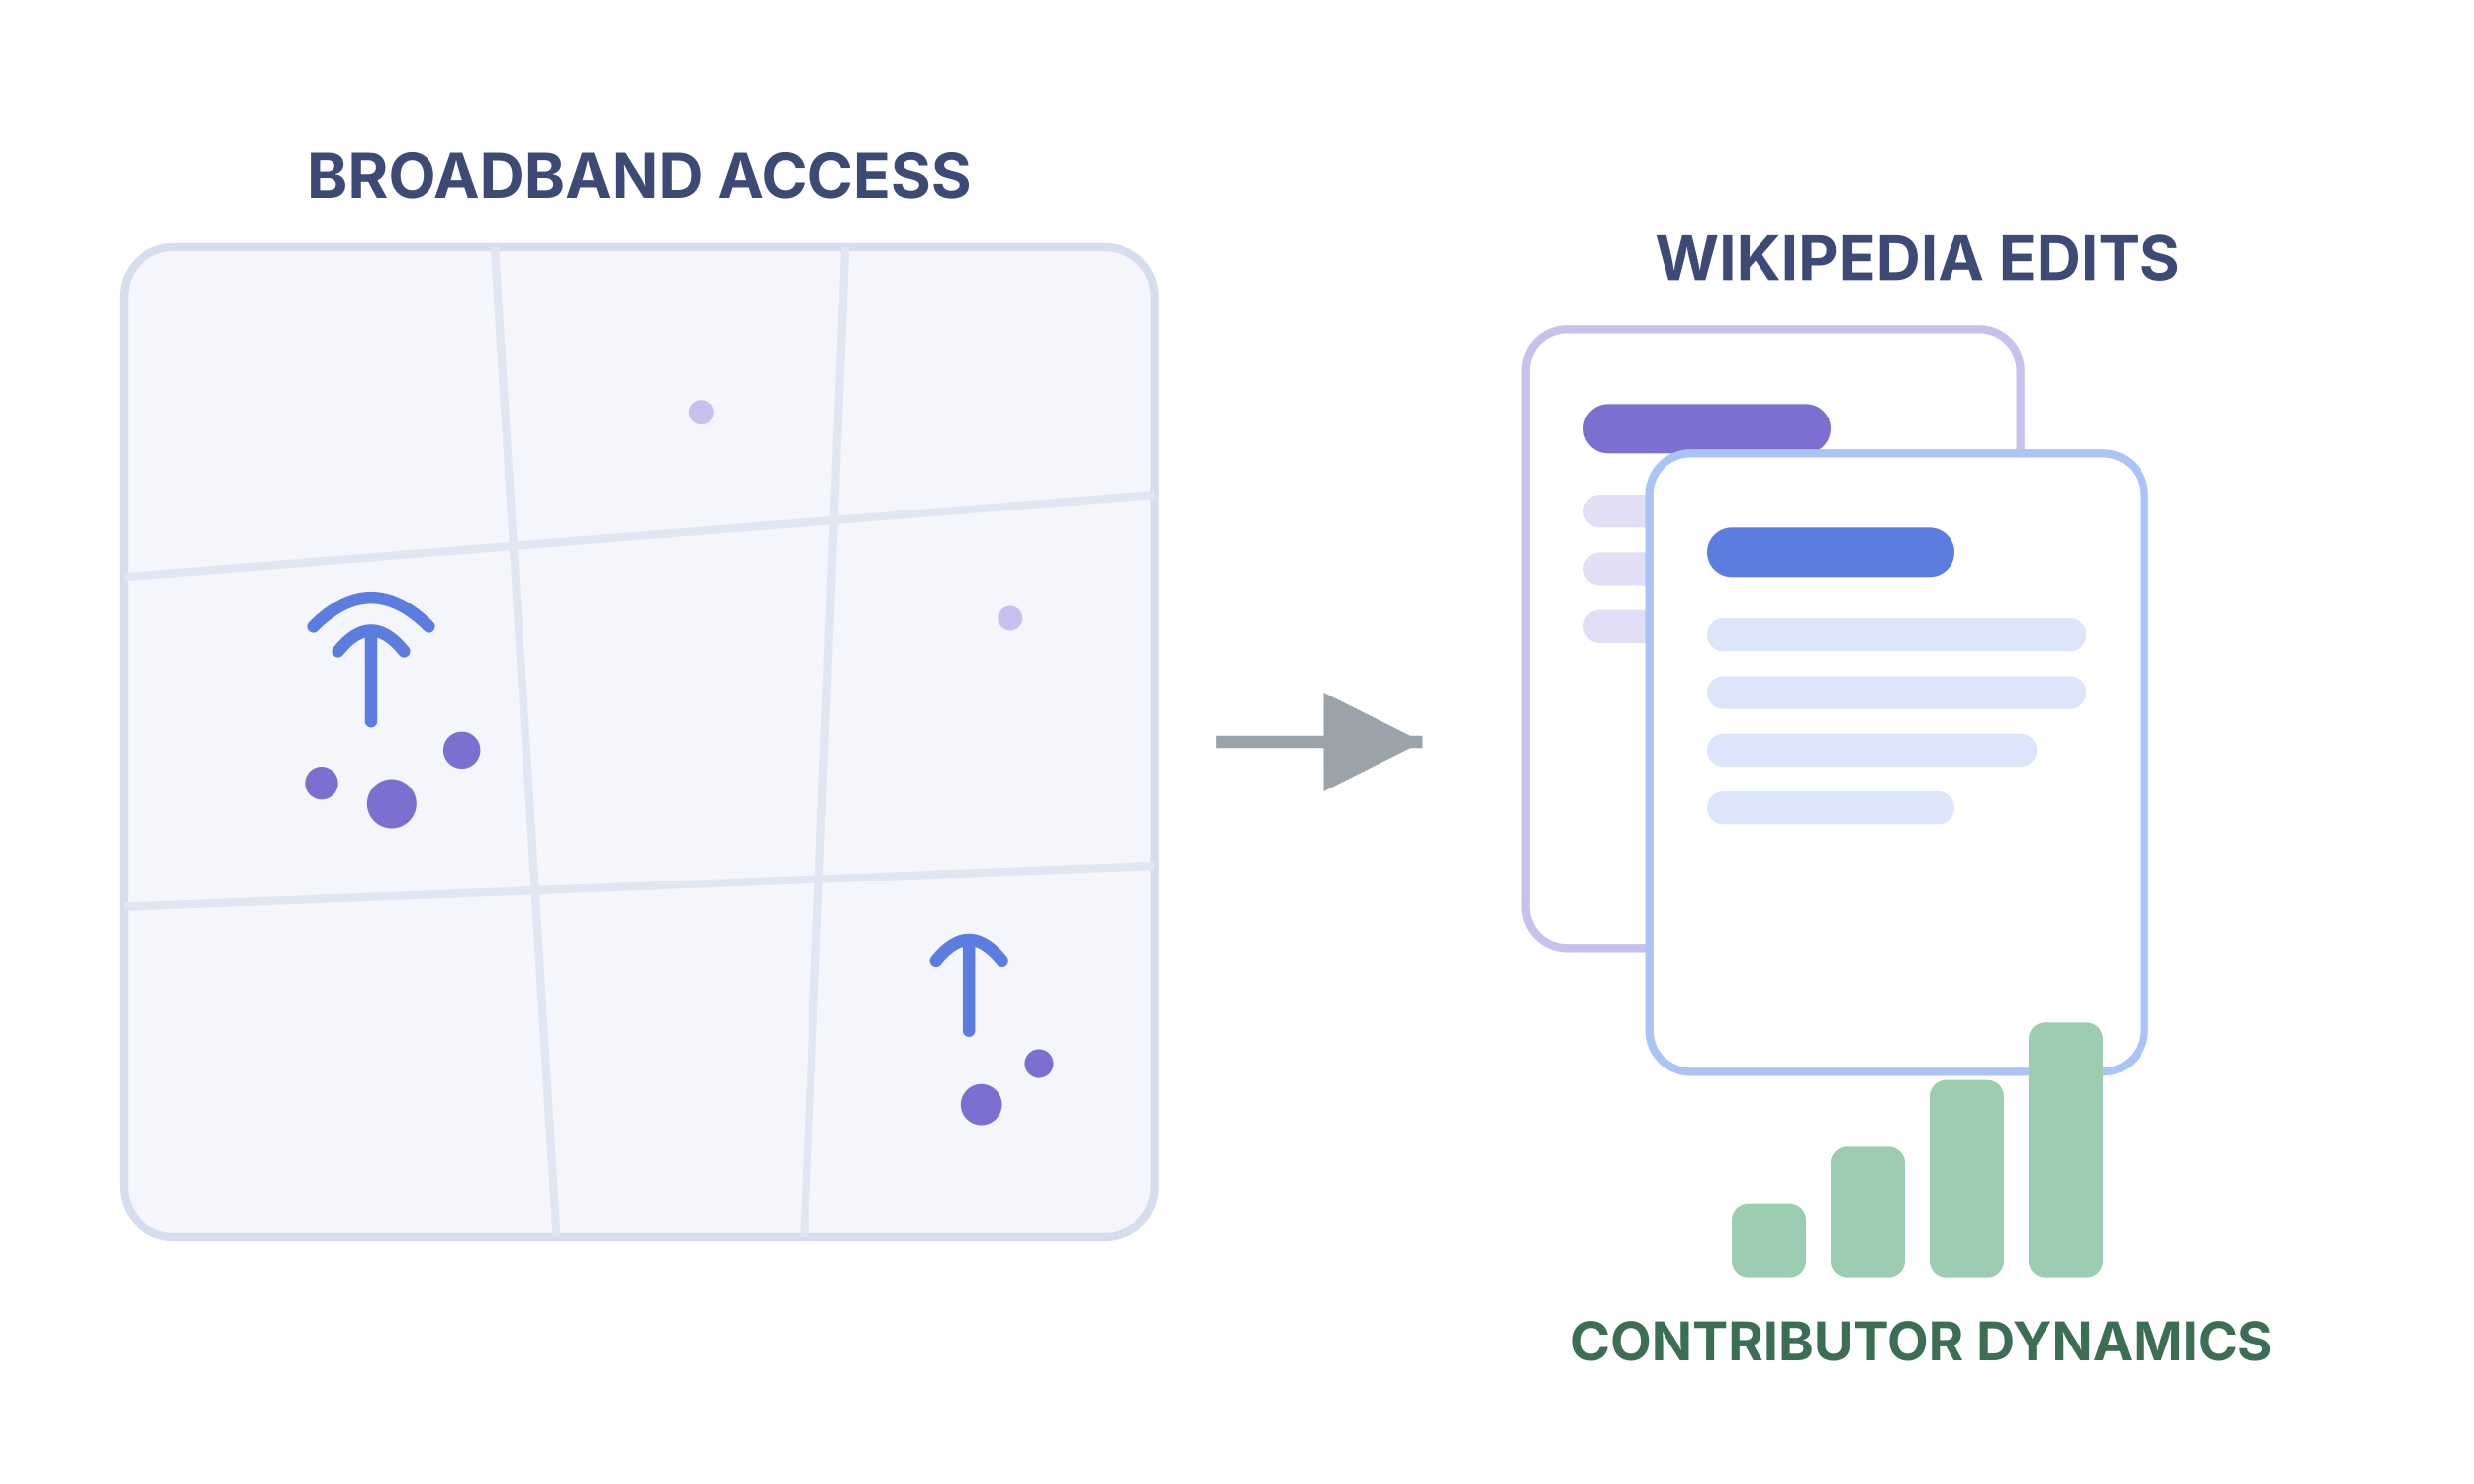
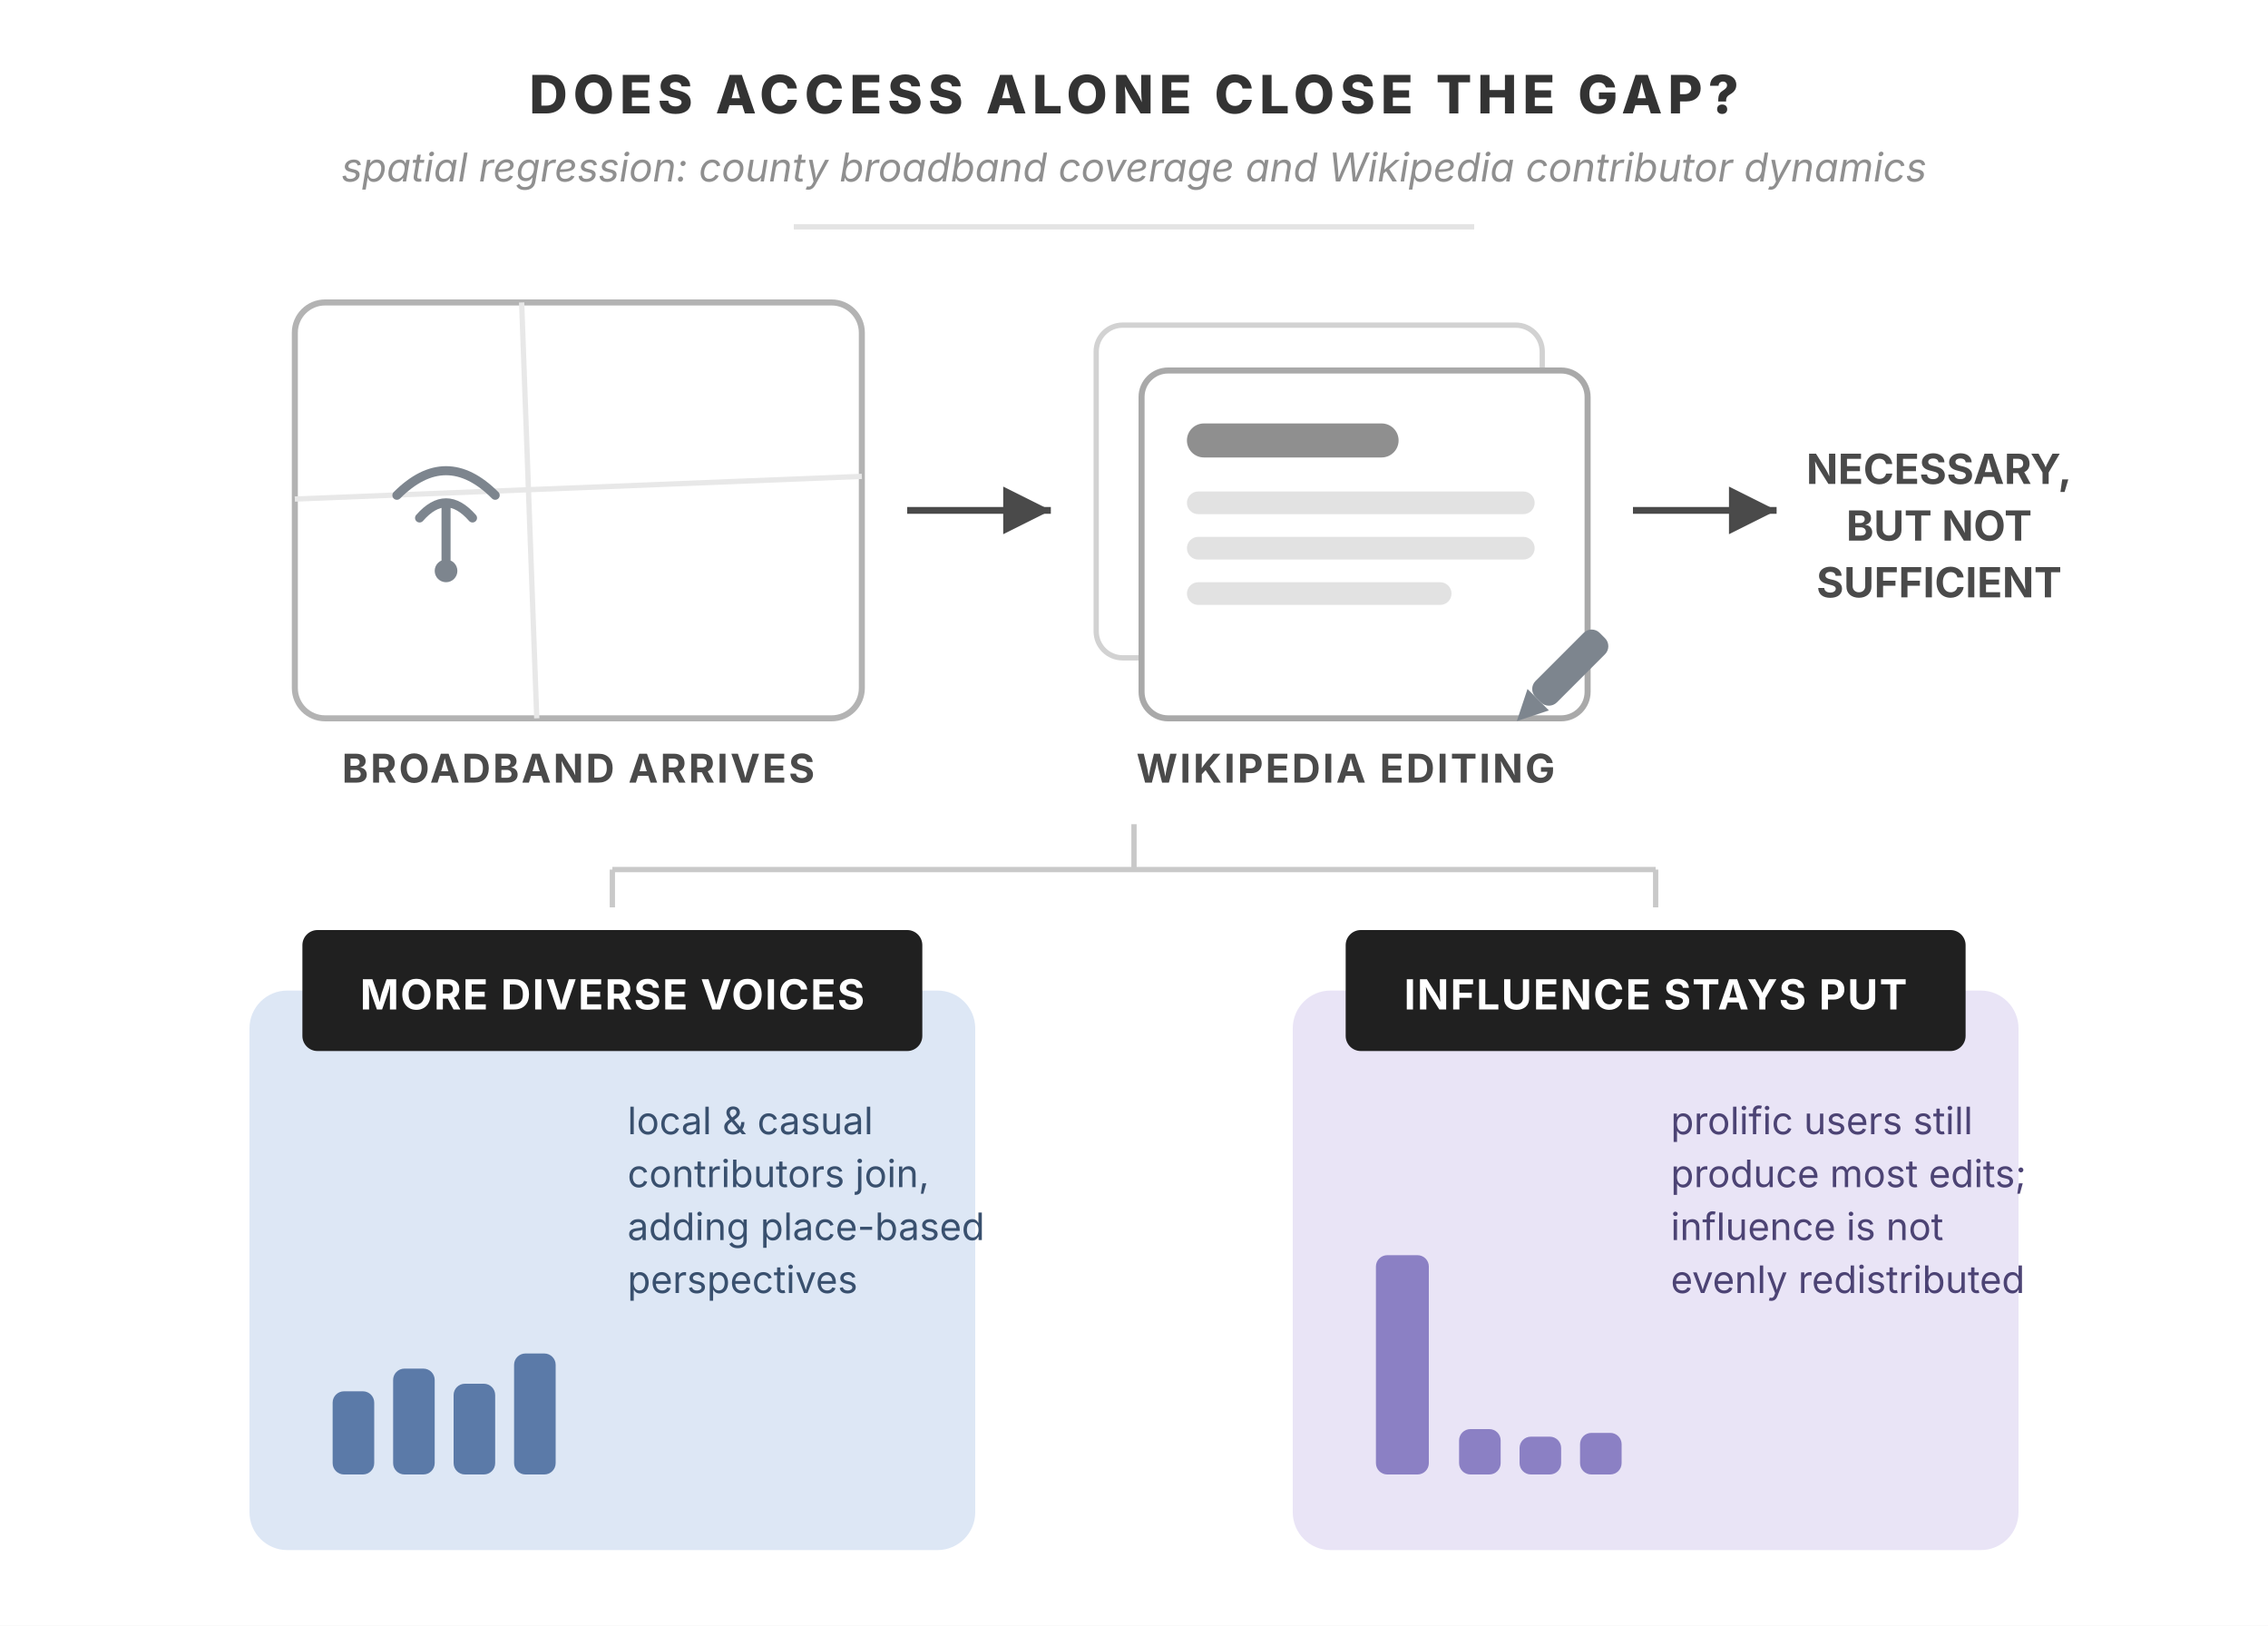
- <svg xmlns="http://www.w3.org/2000/svg" viewBox="0 0 600 360" font-family="Inter,-apple-system,Segoe UI,sans-serif">
-   <rect width="600" height="360" fill="#ffffff" />
-   <rect x="30" y="60" width="250" height="240" rx="12" fill="#f4f6fb" stroke="#d5ddef" stroke-width="2" />
-   <path d="M 30 140 L 280 120 M 30 220 L 280 210 M 120 60 L 135 300 M 205 60 L 195 300" stroke="#e0e6f2" stroke-width="2" />
-   <g stroke="#5b7de0" stroke-width="3" fill="none" stroke-linecap="round">
-     <path d="M 90 175 L 90 155" />
-     <path d="M 82 158 Q 90 148 98 158" />
-     <path d="M 76 152 Q 90 138 104 152" />
-     <path d="M 235 250 L 235 230" />
-     <path d="M 227 233 Q 235 223 243 233" />
-   </g>
-   <g fill="#7b6fd0">
-     <circle cx="95" cy="195" r="6" />
-     <circle cx="112" cy="182" r="4.5" />
-     <circle cx="78" cy="190" r="4" />
-     <circle cx="238" cy="268" r="5" />
-     <circle cx="252" cy="258" r="3.5" />
-   </g>
-   <g fill="#c9c0ee">
-     <circle cx="170" cy="100" r="3" />
-     <circle cx="245" cy="150" r="3" />
-   </g>
-   <text x="155" y="48" font-size="15" font-weight="700" fill="#3d4a75" text-anchor="middle">BROADBAND ACCESS</text>
-   <path d="M 295 180 L 345 180" stroke="#9aa2aa" stroke-width="3" marker-end="url(#a)" />
+ <svg xmlns="http://www.w3.org/2000/svg" viewBox="0 0 600 430" font-family="-apple-system,Segoe UI,sans-serif">
+   <rect width="600" height="430" fill="#ffffff" />
  <defs>
-     <marker id="a" markerWidth="10" markerHeight="10" refX="8" refY="4" orient="auto">
-       <path d="M0,0 L8,4 L0,8 Z" fill="#9aa2aa" />
+     <marker id="ah" markerWidth="9" markerHeight="9" refX="7" refY="3.5" orient="auto">
+       <path d="M0,0 L7,3.5 L0,7 Z" fill="#4a4a4a" />
    </marker>
  </defs>
+   <text x="300" y="30" font-size="14" font-weight="800" fill="#333333" text-anchor="middle" letter-spacing="1.5">DOES ACCESS ALONE CLOSE THE GAP?</text>
+   <text x="300" y="48" font-size="10.5" fill="#8f8f8f" text-anchor="middle" font-style="italic">spatial regression: county broadband coverage and Wikipedia contributor dynamics</text>
+   <line x1="210" y1="60" x2="390" y2="60" stroke="#e4e4e4" stroke-width="1.4" />
  <g>
-     <rect x="370" y="80" width="120" height="150" rx="10" fill="#ffffff" stroke="#c9c0ee" stroke-width="2" />
-     <rect x="384" y="98" width="60" height="12" rx="6" fill="#7b6fd0" />
-     <rect x="384" y="120" width="92" height="8" rx="4" fill="#e3def5" />
-     <rect x="384" y="134" width="92" height="8" rx="4" fill="#e3def5" />
-     <rect x="384" y="148" width="70" height="8" rx="4" fill="#e3def5" />
-     <rect x="400" y="110" width="120" height="150" rx="10" fill="#ffffff" stroke="#aac4f5" stroke-width="2" />
-     <rect x="414" y="128" width="60" height="12" rx="6" fill="#5b7de0" />
-     <rect x="414" y="150" width="92" height="8" rx="4" fill="#dbe6fa" />
-     <rect x="414" y="164" width="92" height="8" rx="4" fill="#dbe6fa" />
-     <rect x="414" y="178" width="80" height="8" rx="4" fill="#dbe6fa" />
-     <rect x="414" y="192" width="60" height="8" rx="4" fill="#dbe6fa" />
-     <g fill="#9ccdb0">
-       <rect x="420" y="292" width="18" height="18" rx="4" />
-       <rect x="444" y="278" width="18" height="32" rx="4" />
-       <rect x="468" y="262" width="18" height="48" rx="4" />
-       <rect x="492" y="248" width="18" height="62" rx="4" />
+     <rect x="78" y="80" width="150" height="110" rx="8" fill="#ffffff" stroke="#b3b3b3" stroke-width="1.6" />
+     <path d="M 78 132 L 228 126 M 138 80 L 142 190" stroke="#e8e8e8" stroke-width="1.4" />
+     <g stroke="#7d858e" stroke-width="2.4" fill="none" stroke-linecap="round">
+       <path d="M 118 148 L 118 134" />
+       <path d="M 111 137 Q 118 129 125 137" />
+       <path d="M 105 131 Q 118 118 131 131" />
    </g>
-     <text x="466" y="330" font-size="13" font-weight="700" fill="#3c6e54" text-anchor="middle">CONTRIBUTOR DYNAMICS</text>
-     <text x="465" y="68" font-size="15" font-weight="700" fill="#3d4a75" text-anchor="middle">WIKIPEDIA EDITS</text>
+     <circle cx="118" cy="151" r="3" fill="#7d858e" />
+     <text x="153" y="207" font-size="10.5" font-weight="700" fill="#4a4a4a" text-anchor="middle" letter-spacing="0.6">BROADBAND ARRIVES</text>
+   </g>
+   <line x1="240" y1="135" x2="278" y2="135" stroke="#4a4a4a" stroke-width="1.8" marker-end="url(#ah)" />
+   <g>
+     <rect x="290" y="86" width="118" height="88" rx="7" fill="#ffffff" stroke="#d2d2d2" stroke-width="1.4" />
+     <rect x="302" y="98" width="118" height="92" rx="7" fill="#ffffff" stroke="#a9a9a9" stroke-width="1.6" />
+     <rect x="314" y="112" width="56" height="9" rx="4.5" fill="#8f8f8f" />
+     <rect x="314" y="130" width="92" height="6" rx="3" fill="#e2e2e2" />
+     <rect x="314" y="142" width="92" height="6" rx="3" fill="#e2e2e2" />
+     <rect x="314" y="154" width="70" height="6" rx="3" fill="#e2e2e2" />
+     <g transform="rotate(45 414 178)">
+       <rect x="410" y="164" width="8" height="24" rx="3" fill="#7d858e" />
+       <path d="M 410 188 L 414 196 L 418 188 Z" fill="#7d858e" />
+     </g>
+     <text x="356" y="207" font-size="10.5" font-weight="700" fill="#4a4a4a" text-anchor="middle" letter-spacing="0.6">WIKIPEDIA EDITING</text>
+   </g>
+   <line x1="432" y1="135" x2="470" y2="135" stroke="#4a4a4a" stroke-width="1.8" marker-end="url(#ah)" />
+   <text x="513" y="128" font-size="11" font-weight="700" fill="#4a4a4a" text-anchor="middle">NECESSARY,</text>
+   <text x="513" y="143" font-size="11" font-weight="700" fill="#4a4a4a" text-anchor="middle">BUT NOT</text>
+   <text x="513" y="158" font-size="11" font-weight="700" fill="#4a4a4a" text-anchor="middle">SUFFICIENT</text>
+   <path d="M 300 218 L 300 230 M 162 230 L 438 230 M 162 230 L 162 240 M 438 230 L 438 240" stroke="#c9c9c9" stroke-width="1.4" fill="none" />
+   <g>
+     <rect x="66" y="262" width="192" height="148" rx="10" fill="#dde7f5" />
+     <rect x="80" y="246" width="164" height="32" rx="4" fill="#202020" />
+     <text x="162" y="267" font-size="11" font-weight="700" fill="#ffffff" text-anchor="middle" letter-spacing="0.4">MORE DIVERSE VOICES</text>
+     <g fill="#5b7aa8">
+       <rect x="88" y="368" width="11" height="22" rx="3" />
+       <rect x="104" y="362" width="11" height="28" rx="3" />
+       <rect x="120" y="366" width="11" height="24" rx="3" />
+       <rect x="136" y="358" width="11" height="32" rx="3" />
+     </g>
+     <g font-size="10" fill="#39506e">
+       <text x="166" y="300">local &amp; casual</text>
+       <text x="166" y="314">contributors join,</text>
+       <text x="166" y="328">adding place-based</text>
+       <text x="166" y="342">perspectives</text>
+     </g>
+   </g>
+   <g>
+     <rect x="342" y="262" width="192" height="148" rx="10" fill="#e9e4f6" />
+     <rect x="356" y="246" width="164" height="32" rx="4" fill="#202020" />
+     <text x="438" y="267" font-size="11" font-weight="700" fill="#ffffff" text-anchor="middle" letter-spacing="0.4">INFLUENCE STAYS PUT</text>
+     <g fill="#8b80c4">
+       <rect x="364" y="332" width="14" height="58" rx="3" />
+       <rect x="386" y="378" width="11" height="12" rx="3" />
+       <rect x="402" y="380" width="11" height="10" rx="3" />
+       <rect x="418" y="379" width="11" height="11" rx="3" />
+     </g>
+     <g font-size="10" fill="#4c4374">
+       <text x="442" y="300">prolific users still</text>
+       <text x="442" y="314">produce most edits;</text>
+       <text x="442" y="328">influence is not</text>
+       <text x="442" y="342">evenly redistributed</text>
+     </g>
  </g>
</svg>
